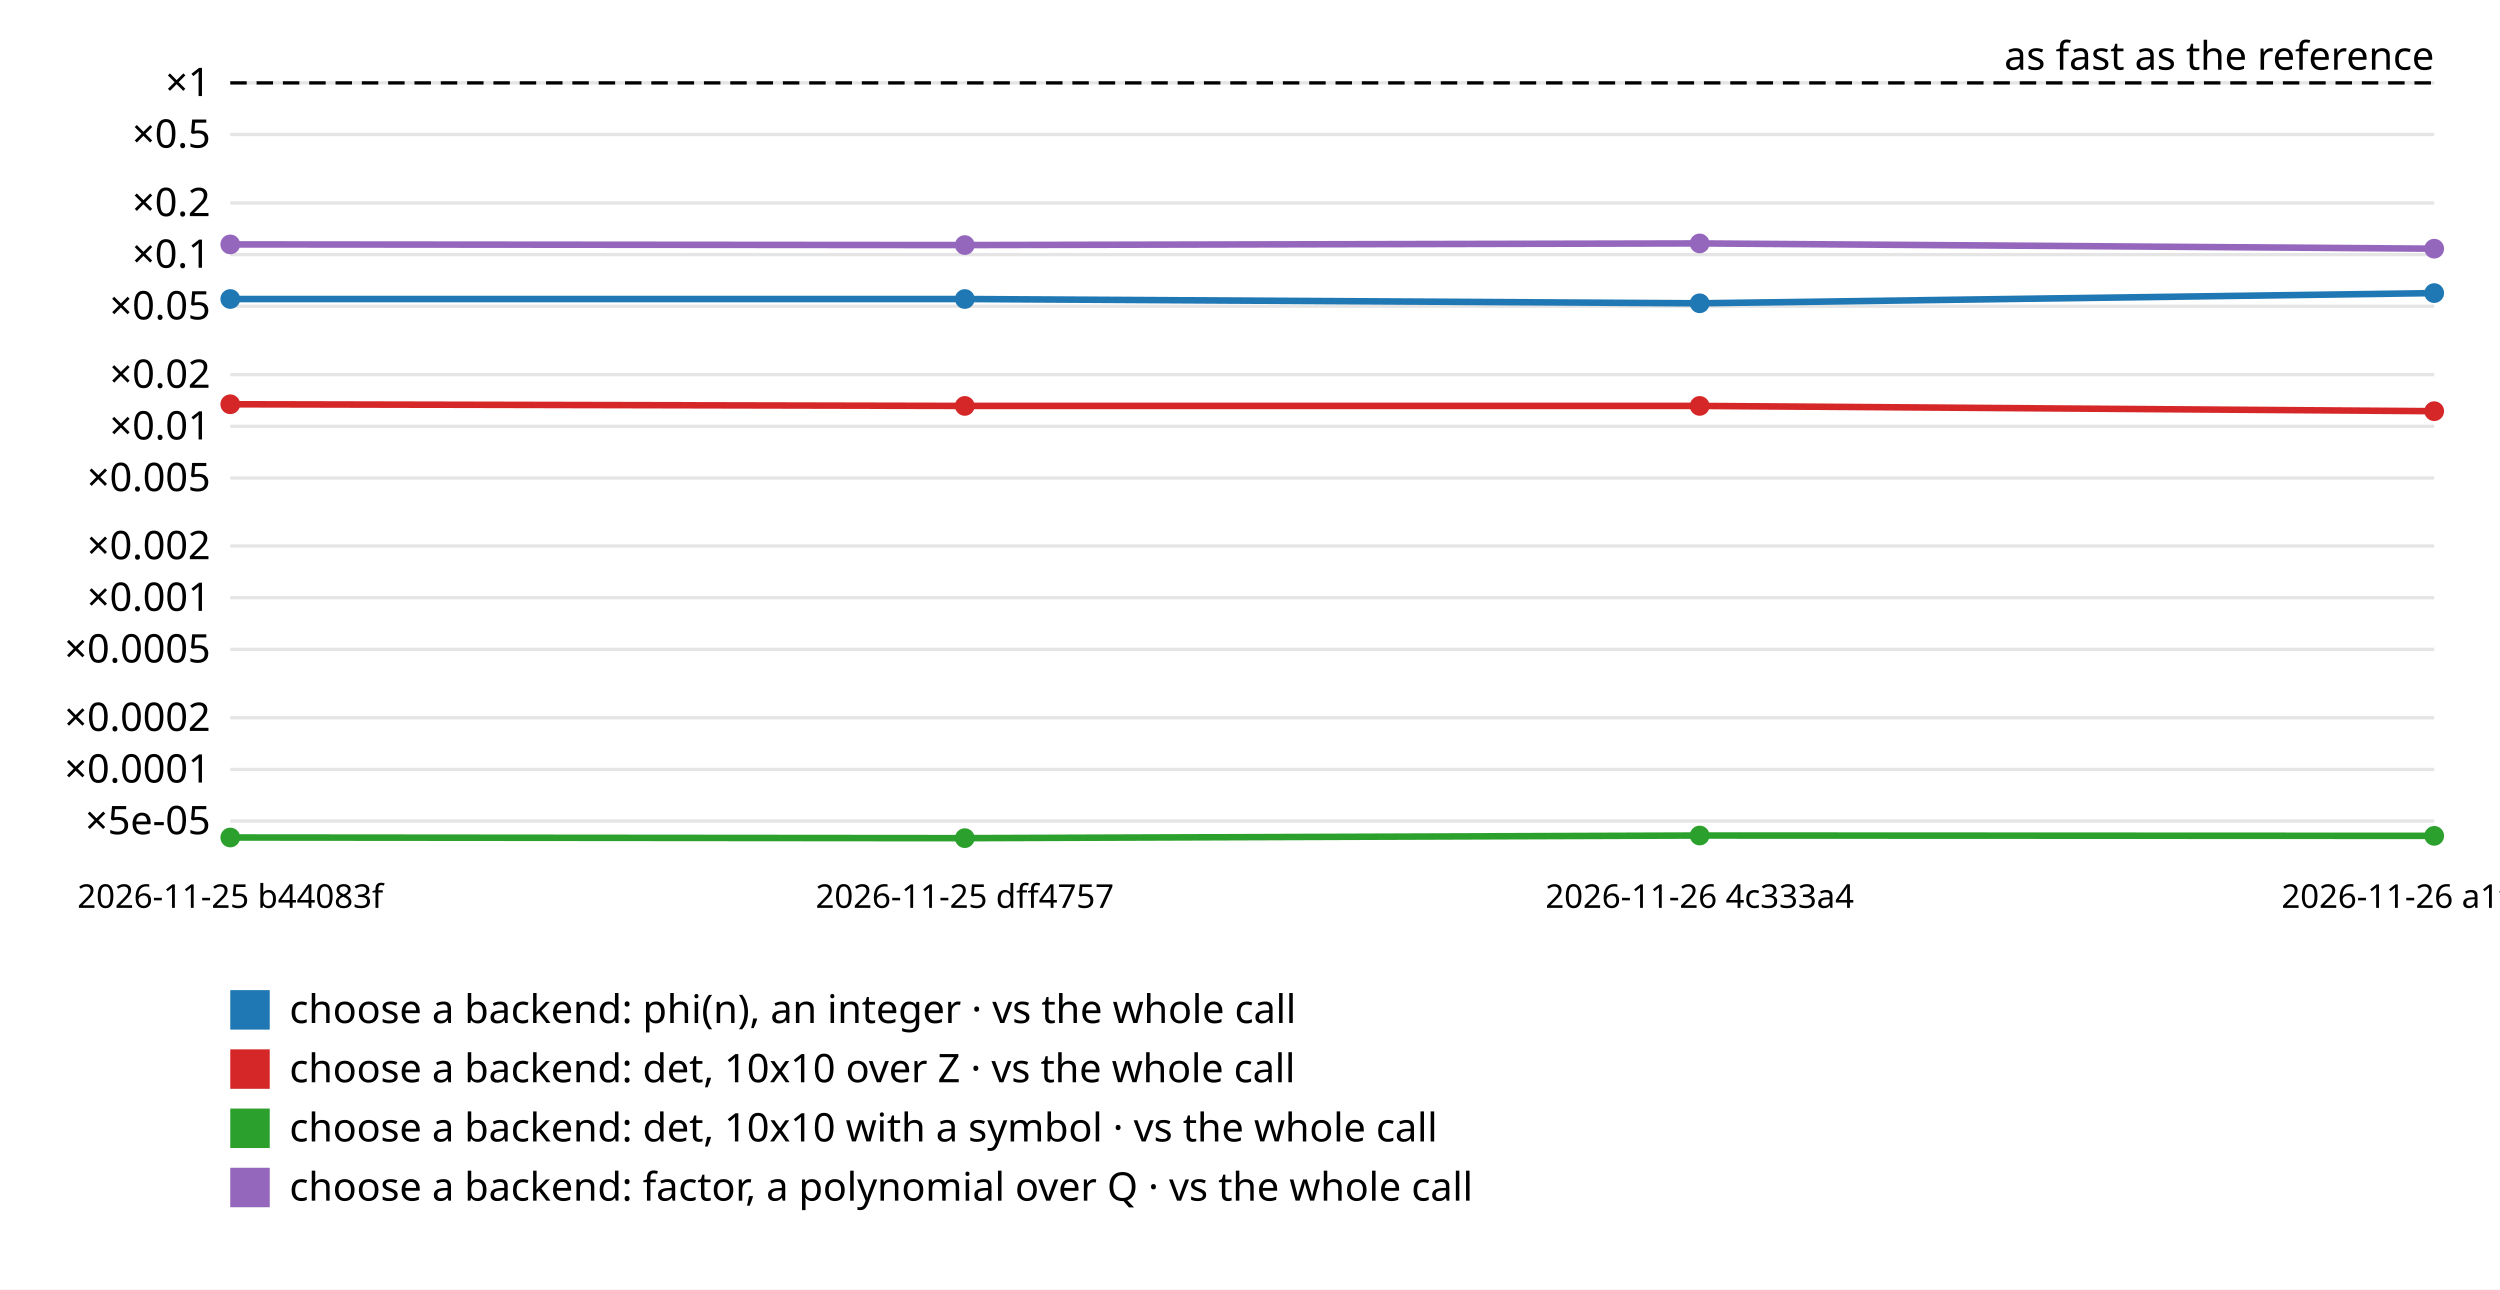
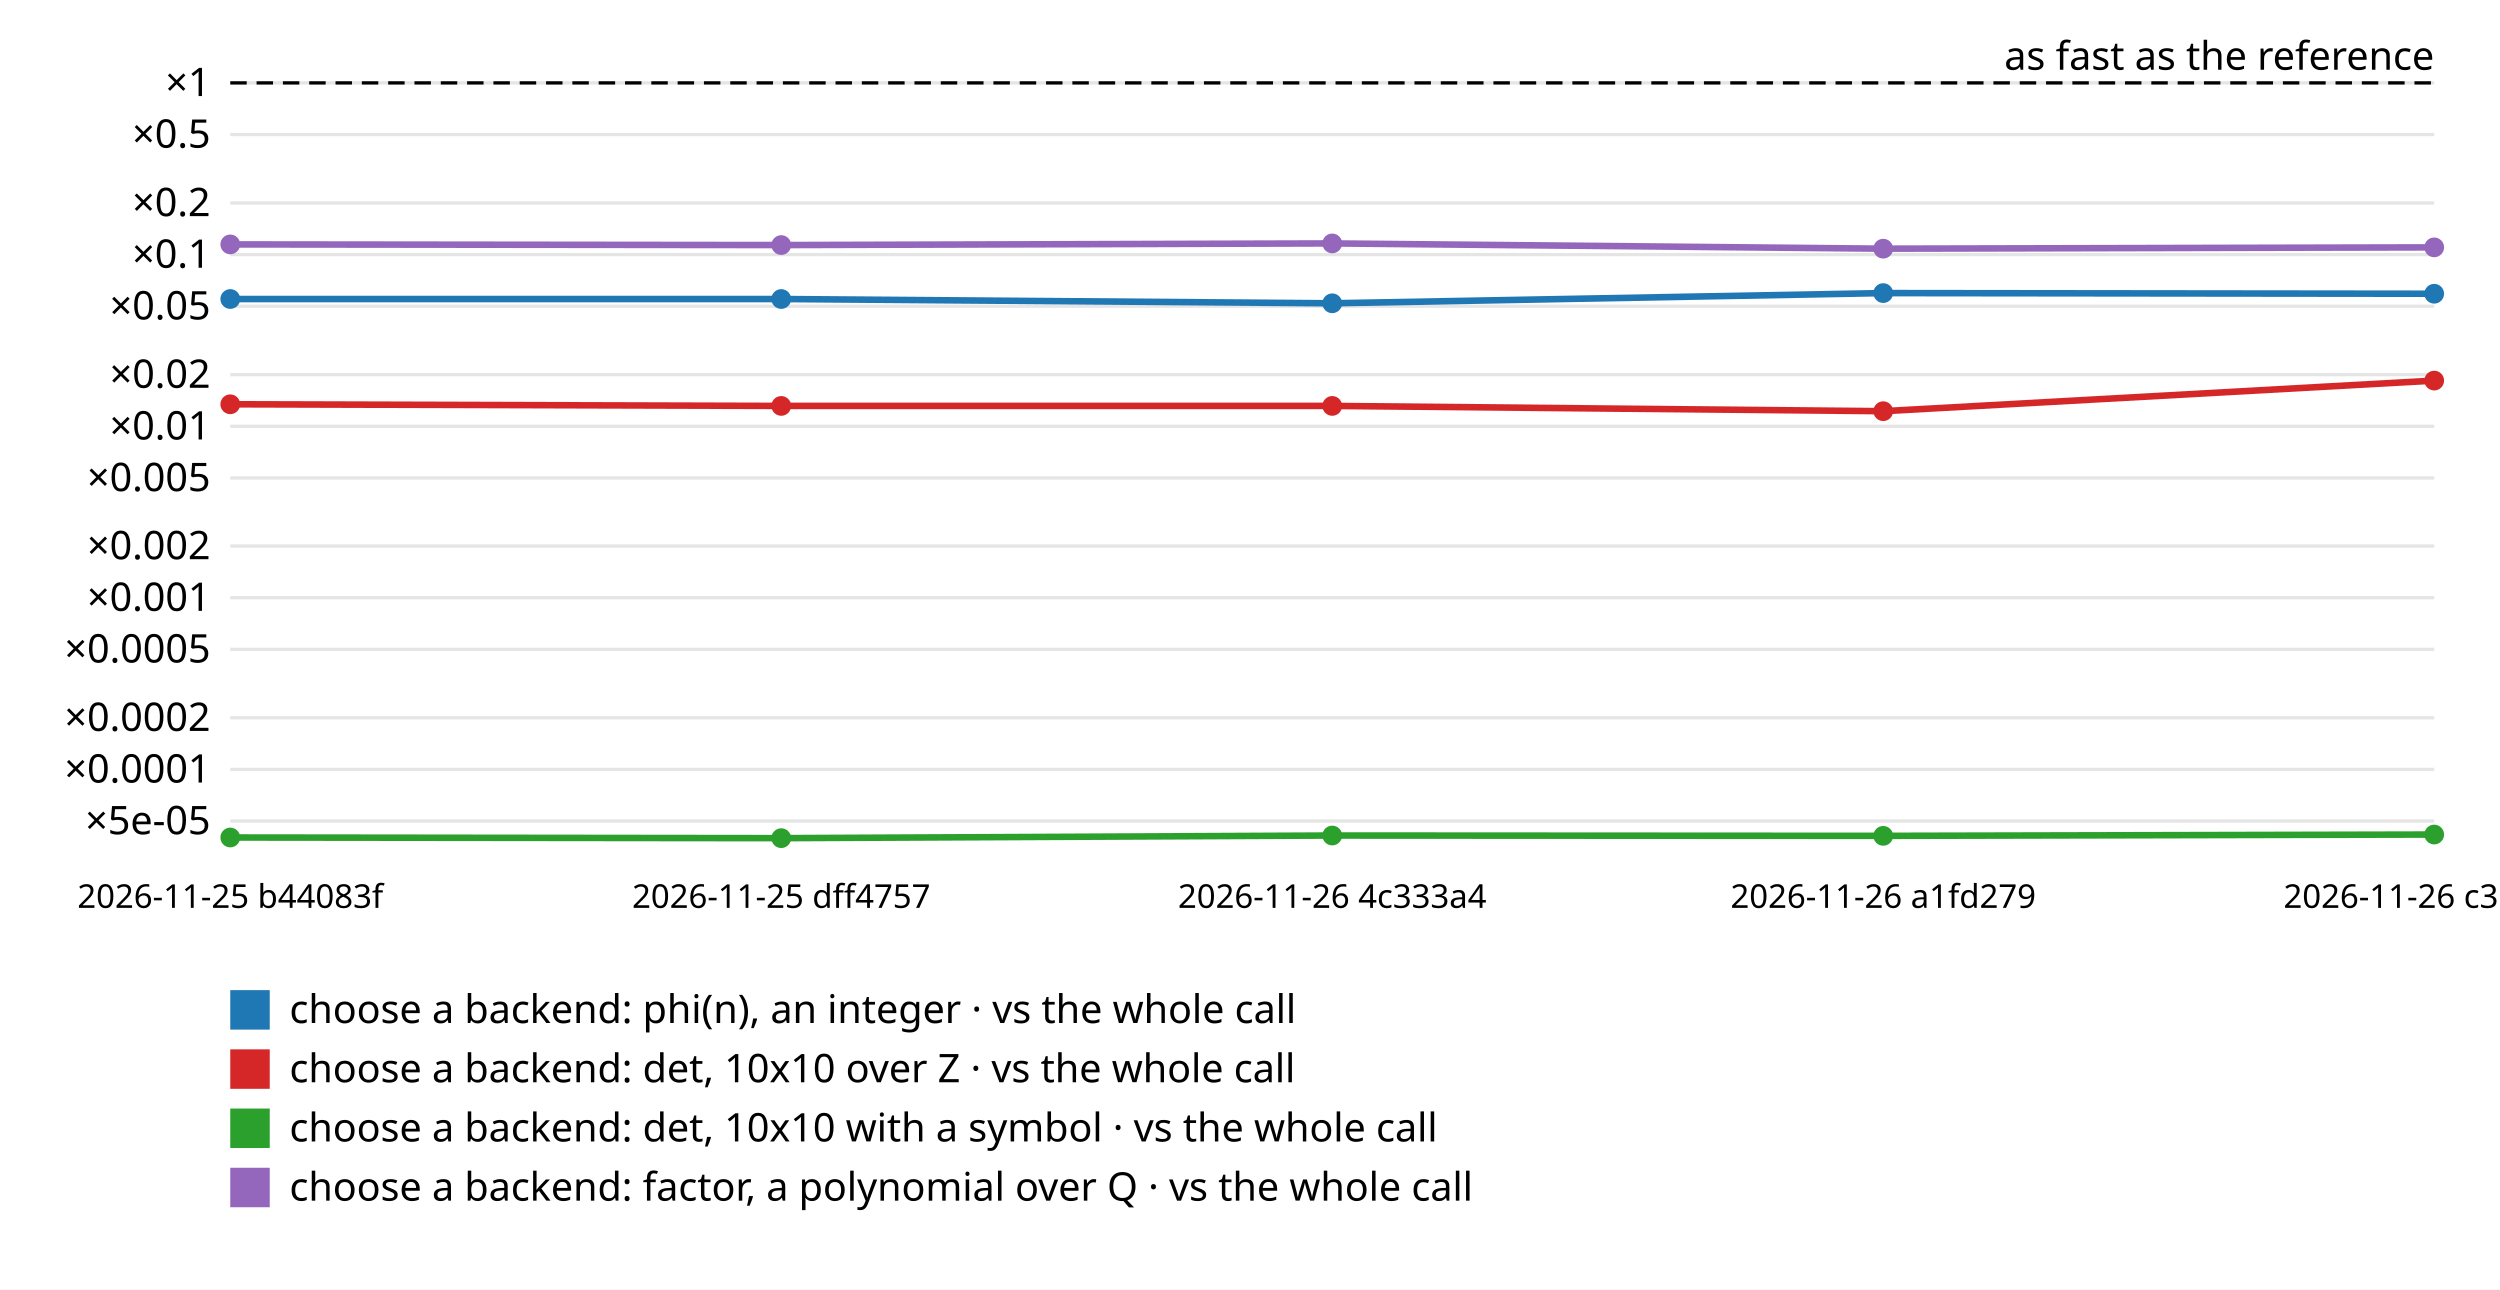
<svg xmlns="http://www.w3.org/2000/svg" width="760" height="392" font-family="sans-serif" font-size="12">
  <rect width="760" height="392" fill="white" />
  <line x1="70" x2="740" y1="249.6" y2="249.6" stroke="#e5e5e5" />
  <text x="64" y="253.6" text-anchor="end">×5e-05</text>
  <line x1="70" x2="740" y1="233.9" y2="233.9" stroke="#e5e5e5" />
  <text x="64" y="237.9" text-anchor="end">×0.0001</text>
  <line x1="70" x2="740" y1="218.2" y2="218.2" stroke="#e5e5e5" />
  <text x="64" y="222.2" text-anchor="end">×0.0002</text>
  <line x1="70" x2="740" y1="197.4" y2="197.4" stroke="#e5e5e5" />
  <text x="64" y="201.4" text-anchor="end">×0.0005</text>
  <line x1="70" x2="740" y1="181.7" y2="181.7" stroke="#e5e5e5" />
  <text x="64" y="185.7" text-anchor="end">×0.001</text>
  <line x1="70" x2="740" y1="166.0" y2="166.0" stroke="#e5e5e5" />
  <text x="64" y="170.0" text-anchor="end">×0.002</text>
  <line x1="70" x2="740" y1="145.3" y2="145.3" stroke="#e5e5e5" />
  <text x="64" y="149.3" text-anchor="end">×0.005</text>
  <line x1="70" x2="740" y1="129.6" y2="129.6" stroke="#e5e5e5" />
  <text x="64" y="133.6" text-anchor="end">×0.01</text>
  <line x1="70" x2="740" y1="113.9" y2="113.9" stroke="#e5e5e5" />
  <text x="64" y="117.9" text-anchor="end">×0.02</text>
  <line x1="70" x2="740" y1="93.1" y2="93.1" stroke="#e5e5e5" />
  <text x="64" y="97.1" text-anchor="end">×0.05</text>
  <line x1="70" x2="740" y1="77.4" y2="77.4" stroke="#e5e5e5" />
  <text x="64" y="81.4" text-anchor="end">×0.1</text>
  <line x1="70" x2="740" y1="61.7" y2="61.7" stroke="#e5e5e5" />
  <text x="64" y="65.7" text-anchor="end">×0.2</text>
  <line x1="70" x2="740" y1="40.9" y2="40.9" stroke="#e5e5e5" />
  <text x="64" y="44.9" text-anchor="end">×0.5</text>
  <line x1="70" x2="740" y1="25.2" y2="25.2" stroke="#e5e5e5" />
  <text x="64" y="29.2" text-anchor="end">×1</text>
  <line x1="70" x2="740" y1="25.2" y2="25.2" stroke="black" stroke-dasharray="5 3" />
  <text x="740" y="21.2" text-anchor="end">as fast as the reference</text>
  <text x="70.0" y="276" text-anchor="middle" font-size="10">2026-11-25 b44083f</text>
-   <text x="293.3" y="276" text-anchor="middle" font-size="10">2026-11-25 dff4757</text>
-   <text x="516.7" y="276" text-anchor="middle" font-size="10">2026-11-26 4c333a4</text>
-   <text x="740.0" y="276" text-anchor="middle" font-size="10">2026-11-26 a1fd279</text>
-   <polyline points="70.0,90.9 293.3,90.9 516.7,92.2 740.0,89.1" fill="none" stroke="#1f77b4" stroke-width="2" />
+   <text x="237.5" y="276" text-anchor="middle" font-size="10">2026-11-25 dff4757</text>
+   <text x="405.0" y="276" text-anchor="middle" font-size="10">2026-11-26 4c333a4</text>
+   <text x="572.5" y="276" text-anchor="middle" font-size="10">2026-11-26 a1fd279</text>
+   <text x="740.0" y="276" text-anchor="middle" font-size="10">2026-11-26 c362f30</text>
+   <polyline points="70.0,90.9 237.5,90.9 405.0,92.2 572.5,89.1 740.0,89.3" fill="none" stroke="#1f77b4" stroke-width="2" />
  <circle cx="70.0" cy="90.9" r="3" fill="#1f77b4" />
-   <circle cx="293.3" cy="90.9" r="3" fill="#1f77b4" />
-   <circle cx="516.7" cy="92.2" r="3" fill="#1f77b4" />
-   <circle cx="740.0" cy="89.1" r="3" fill="#1f77b4" />
+   <circle cx="237.5" cy="90.9" r="3" fill="#1f77b4" />
+   <circle cx="405.0" cy="92.2" r="3" fill="#1f77b4" />
+   <circle cx="572.5" cy="89.1" r="3" fill="#1f77b4" />
+   <circle cx="740.0" cy="89.3" r="3" fill="#1f77b4" />
  <rect x="70" y="301" width="12" height="12" fill="#1f77b4" />
  <text x="88" y="311">choose a backend: phi(n), an integer · vs the whole call</text>
-   <polyline points="70.0,122.9 293.3,123.4 516.7,123.4 740.0,125.0" fill="none" stroke="#d62728" stroke-width="2" />
+   <polyline points="70.0,122.9 237.5,123.4 405.0,123.4 572.5,125.0 740.0,115.7" fill="none" stroke="#d62728" stroke-width="2" />
  <circle cx="70.0" cy="122.9" r="3" fill="#d62728" />
-   <circle cx="293.3" cy="123.4" r="3" fill="#d62728" />
-   <circle cx="516.7" cy="123.4" r="3" fill="#d62728" />
-   <circle cx="740.0" cy="125.0" r="3" fill="#d62728" />
+   <circle cx="237.5" cy="123.4" r="3" fill="#d62728" />
+   <circle cx="405.0" cy="123.4" r="3" fill="#d62728" />
+   <circle cx="572.5" cy="125.0" r="3" fill="#d62728" />
+   <circle cx="740.0" cy="115.7" r="3" fill="#d62728" />
  <rect x="70" y="319" width="12" height="12" fill="#d62728" />
  <text x="88" y="329">choose a backend: det, 10x10 over Z · vs the whole call</text>
-   <polyline points="70.0,254.6 293.3,254.8 516.7,254.0 740.0,254.1" fill="none" stroke="#2ca02c" stroke-width="2" />
+   <polyline points="70.0,254.6 237.5,254.8 405.0,254.0 572.5,254.1 740.0,253.7" fill="none" stroke="#2ca02c" stroke-width="2" />
  <circle cx="70.0" cy="254.6" r="3" fill="#2ca02c" />
-   <circle cx="293.3" cy="254.8" r="3" fill="#2ca02c" />
-   <circle cx="516.7" cy="254.0" r="3" fill="#2ca02c" />
-   <circle cx="740.0" cy="254.1" r="3" fill="#2ca02c" />
+   <circle cx="237.5" cy="254.8" r="3" fill="#2ca02c" />
+   <circle cx="405.0" cy="254.0" r="3" fill="#2ca02c" />
+   <circle cx="572.5" cy="254.1" r="3" fill="#2ca02c" />
+   <circle cx="740.0" cy="253.7" r="3" fill="#2ca02c" />
  <rect x="70" y="337" width="12" height="12" fill="#2ca02c" />
  <text x="88" y="347">choose a backend: det, 10x10 with a symbol · vs the whole call</text>
-   <polyline points="70.0,74.3 293.3,74.5 516.7,74.0 740.0,75.6" fill="none" stroke="#9467bd" stroke-width="2" />
+   <polyline points="70.0,74.3 237.5,74.5 405.0,74.0 572.5,75.6 740.0,75.2" fill="none" stroke="#9467bd" stroke-width="2" />
  <circle cx="70.0" cy="74.3" r="3" fill="#9467bd" />
-   <circle cx="293.3" cy="74.5" r="3" fill="#9467bd" />
-   <circle cx="516.7" cy="74.0" r="3" fill="#9467bd" />
-   <circle cx="740.0" cy="75.6" r="3" fill="#9467bd" />
+   <circle cx="237.5" cy="74.5" r="3" fill="#9467bd" />
+   <circle cx="405.0" cy="74.0" r="3" fill="#9467bd" />
+   <circle cx="572.5" cy="75.6" r="3" fill="#9467bd" />
+   <circle cx="740.0" cy="75.2" r="3" fill="#9467bd" />
  <rect x="70" y="355" width="12" height="12" fill="#9467bd" />
  <text x="88" y="365">choose a backend: factor, a polynomial over Q · vs the whole call</text>
</svg>
